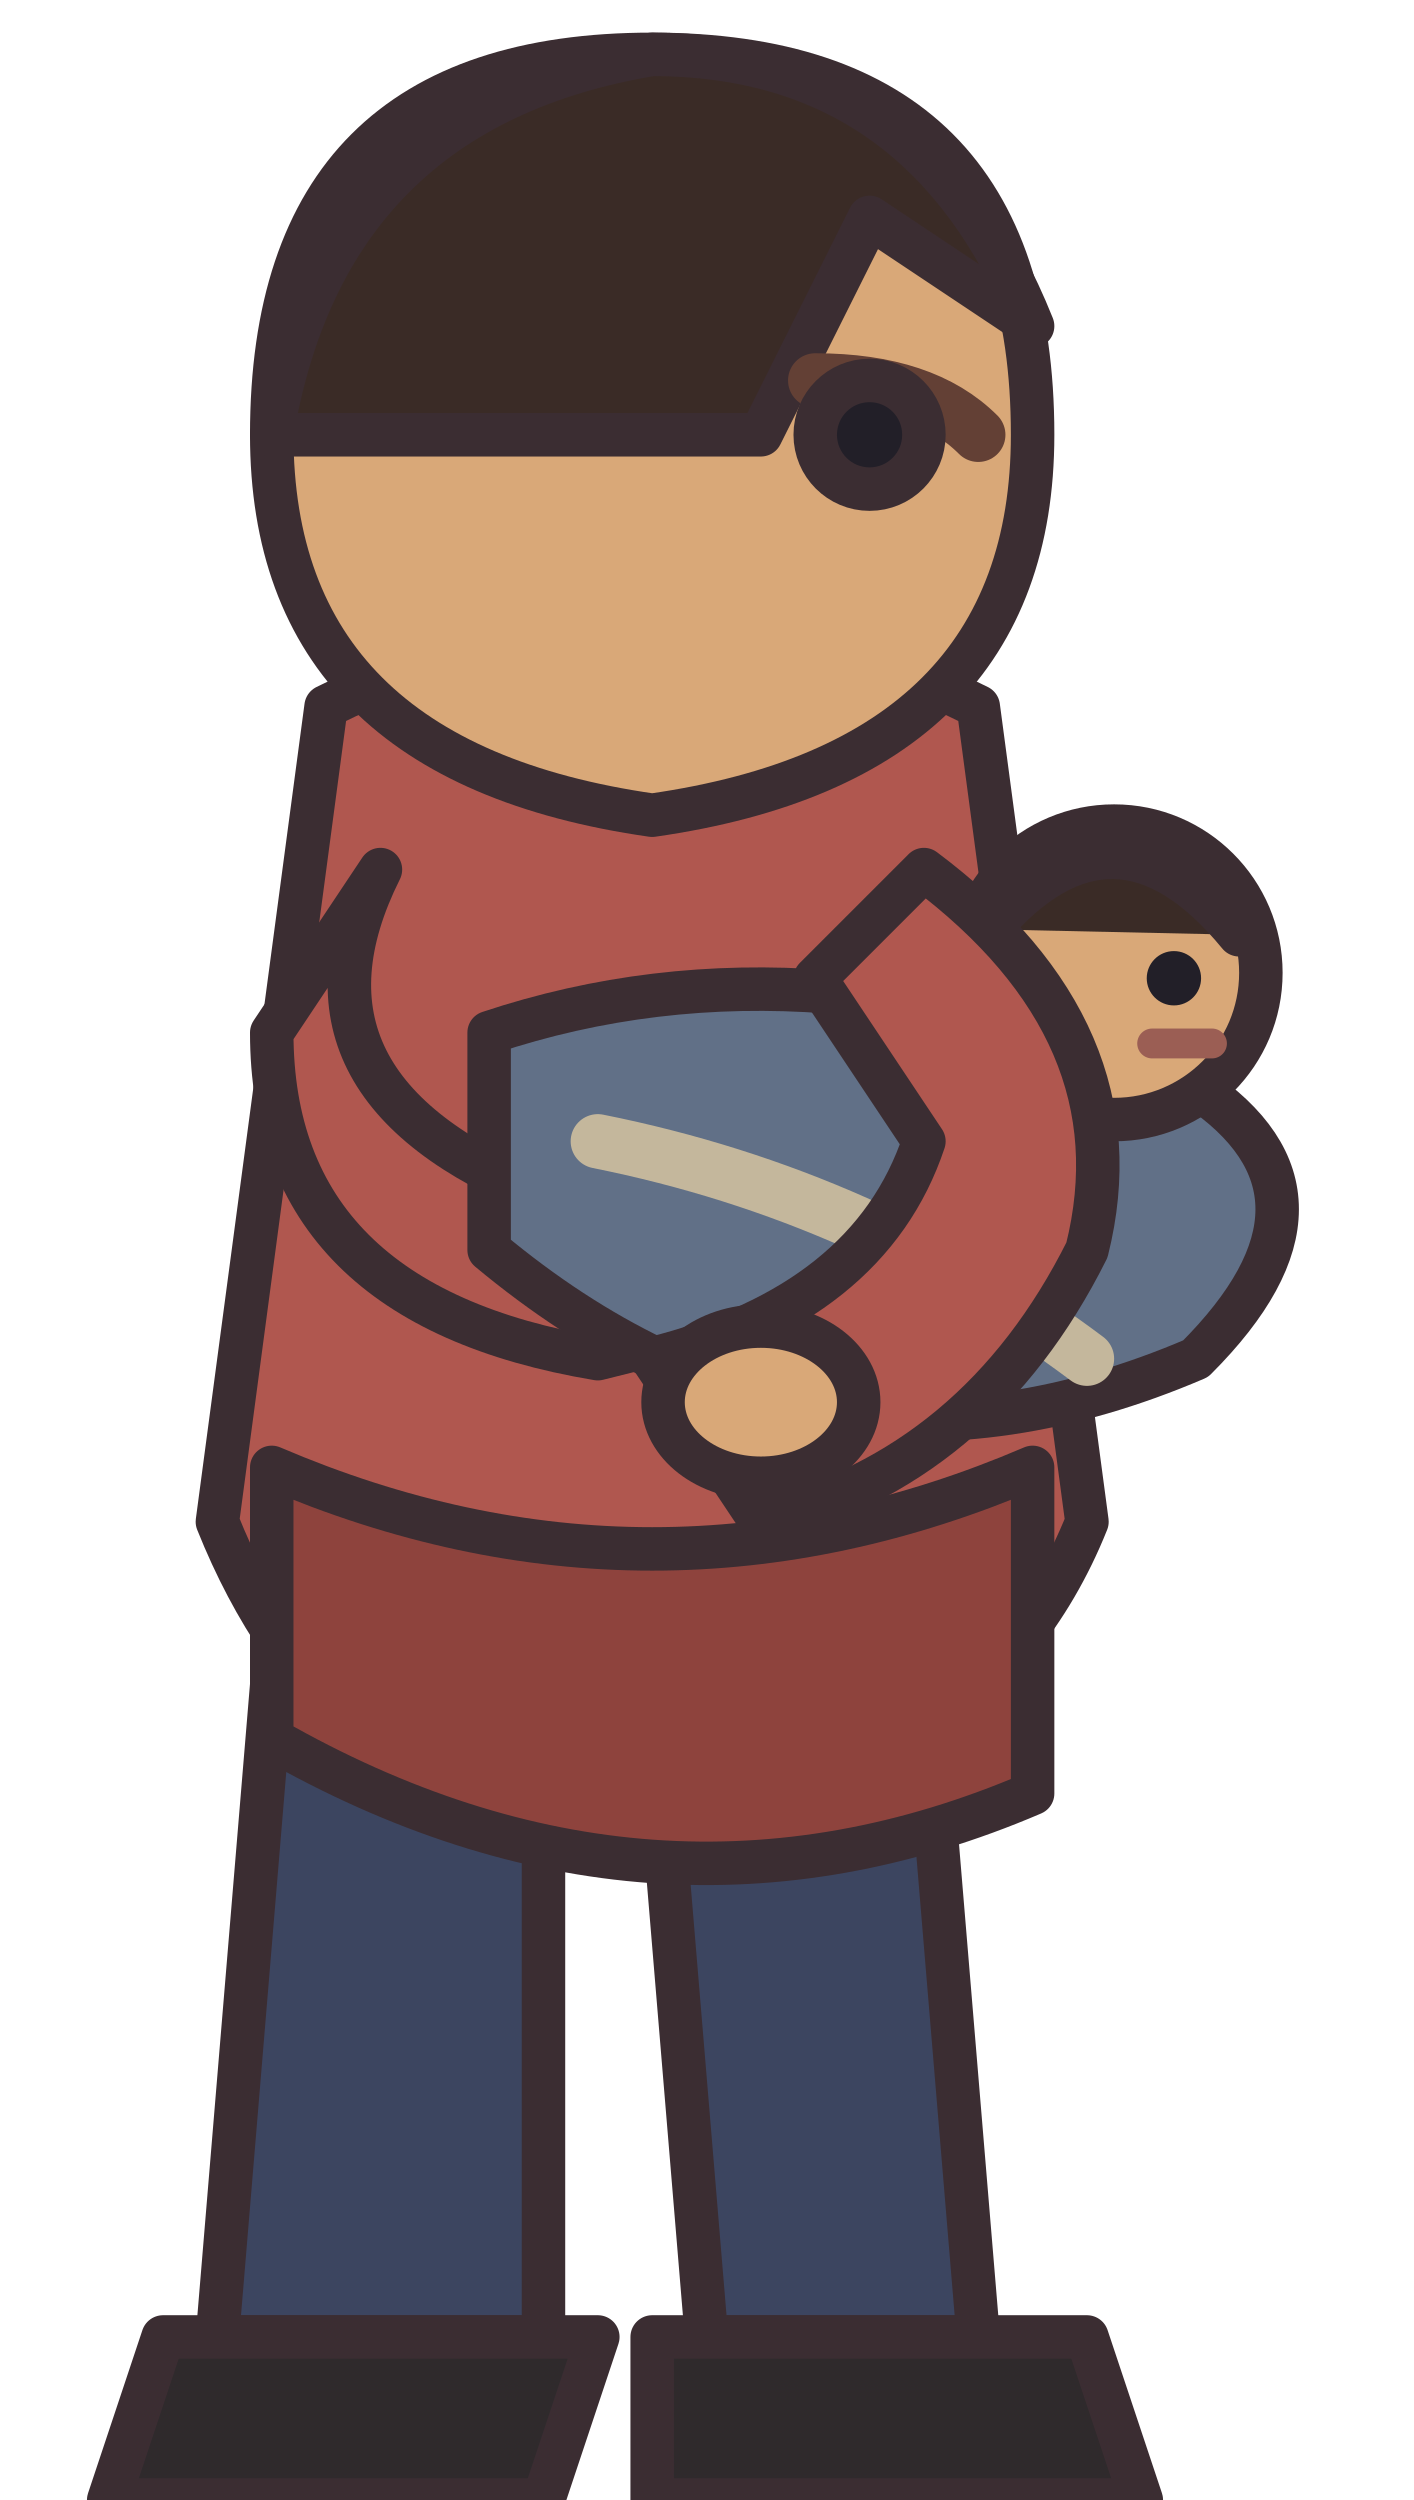
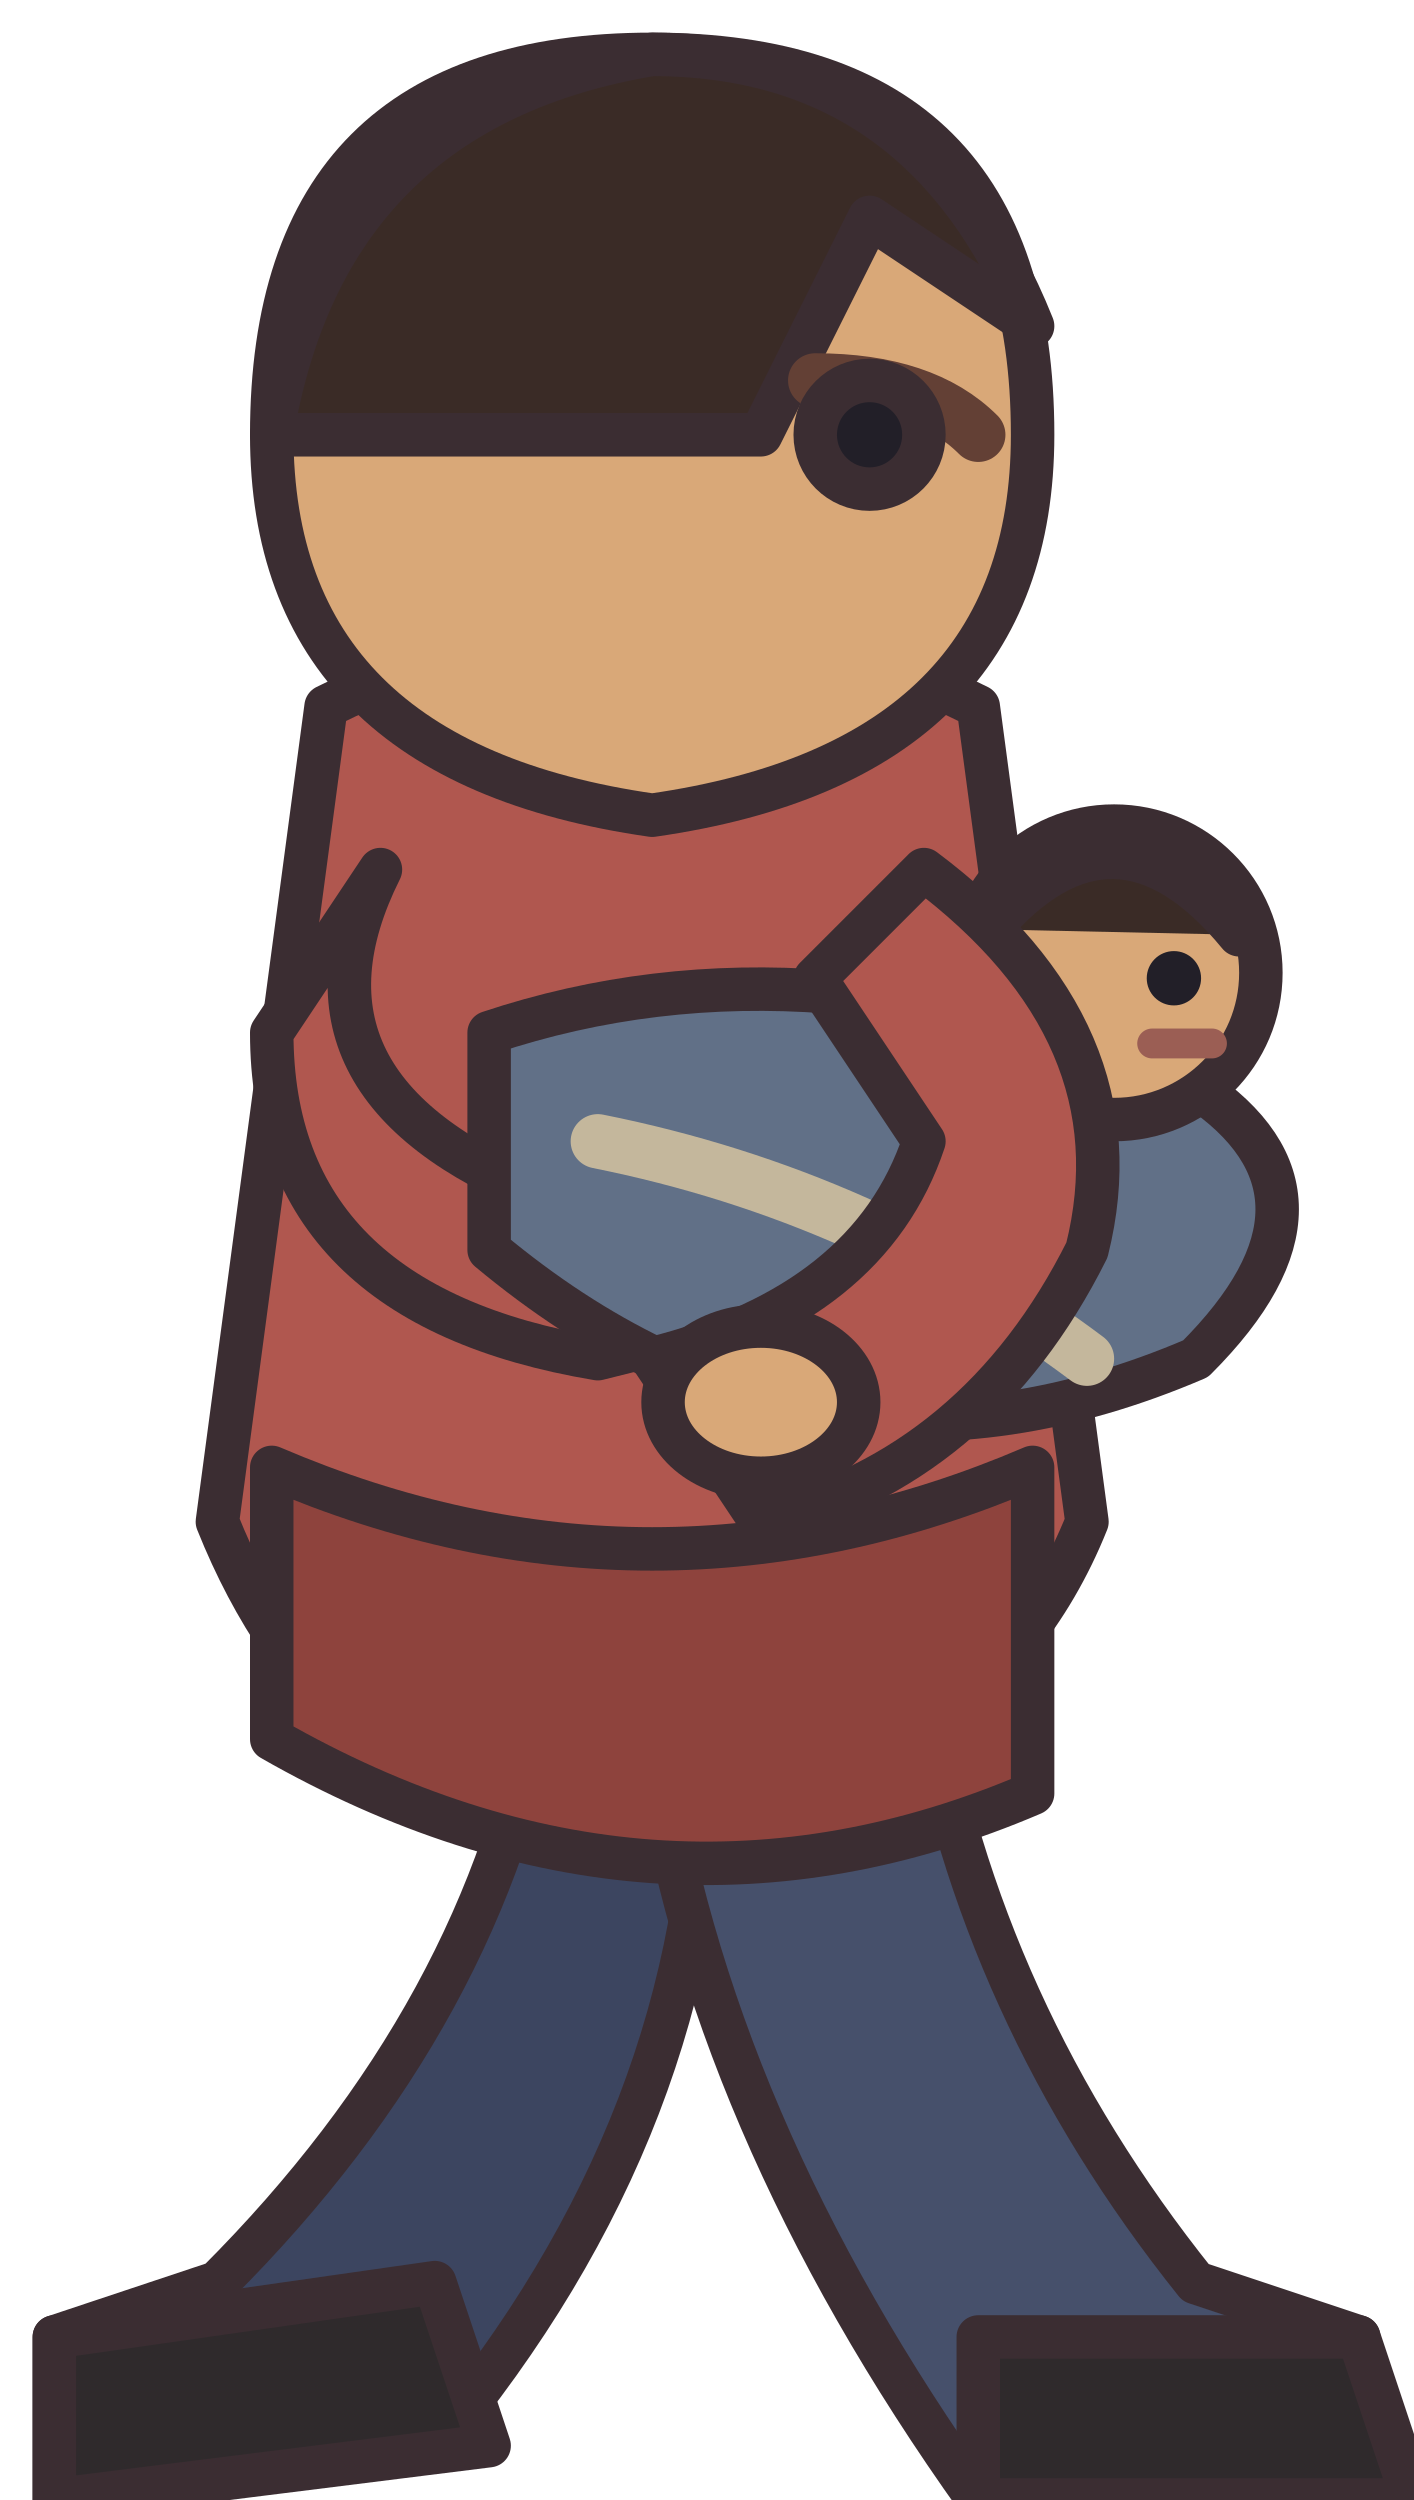
<svg xmlns="http://www.w3.org/2000/svg" width="26" height="46" viewBox="0 0 26 46" shape-rendering="geometricPrecision" stroke="#3b2d32" stroke-width="0.8" stroke-linejoin="round" stroke-linecap="round">
-   <path d="M5 31 L10 31 L10 43 L4 43 Z M12 31 L17 31 L18 43 L13 43 Z" fill="#3c4560" />
-   <path d="M3 43 L11 43 L10 46 L2 46 Z M12 43 L20 43 L21 46 L12 46 Z" fill="#2f2a2c" />
+   <path d="M5 31 L10 31 Q9 37 4 42 L1 43 L1 46 L8 45 Q13 39 13 32 Z" fill="#3c4560" />
+   <path d="M12 31 L17 31 Q18 37 22 42 L25 43 L25 46 L18 46 Q13 39 12 32 Z" fill="#46506b" />
+   <path d="M1 43 L8 42 L9 45 L1 46 Z M18 43 L25 43 L26 46 L18 46 Z" fill="#2f2a2c" />
  <path d="M6 13 Q12 10 18 13 L20 28 Q18 33 11 34 Q6 33 4 28 Z" fill="#b0574f" />
  <path d="M5 27 Q12 30 19 27 L19 33 Q12 36 5 32 Z" fill="#8e433d" />
  <path d="M7 16 Q5 20 10 22 L18 21 L19 23 L11 25 Q5 24 5 19 Z" fill="#b0574f" />
  <ellipse cx="19" cy="21.5" rx="1.7" ry="1.4" fill="#d9a878" />
  <path d="M9 19 Q15 17 22 20 Q25 22 22 25 Q15 28 9 23 Z" fill="#617087" />
  <path d="M11 21 Q16 22 20 25" fill="none" stroke="#c4b79c" stroke-width="1" />
  <circle cx="20.5" cy="17.9" r="2.7" fill="#d9a878" />
  <path d="M18.2 17.1 Q20.5 14.4 22.8 17.2" fill="#3a2b26" />
  <circle cx="21.6" cy="18" r="0.5" fill="#221f28" stroke="none" />
  <path d="M21.2 19.2 L22.3 19.2" fill="none" stroke="#9b5e54" stroke-width="0.55" />
  <path d="M17 16 Q21 19 20 23 Q18 27 14 28 L12 25 Q16 24 17 21 L15 18 Z" fill="#b0574f" />
  <ellipse cx="14" cy="25.8" rx="1.8" ry="1.4" fill="#d9a878" />
  <path d="M12 1 Q19 1 19 8 Q19 14 12 15 Q5 14 5 8 Q5 1 12 1 Z" fill="#d9a878" />
  <path d="M5 8 Q6 2 12 1 Q17 1 19 6 L16 4 L14 8 Z" fill="#3a2b26" />
  <path d="M15 7 Q17 7 18 8" fill="none" stroke="#634035" stroke-width="1" />
  <circle cx="16" cy="8" r="1" fill="#221f28" />
</svg>
